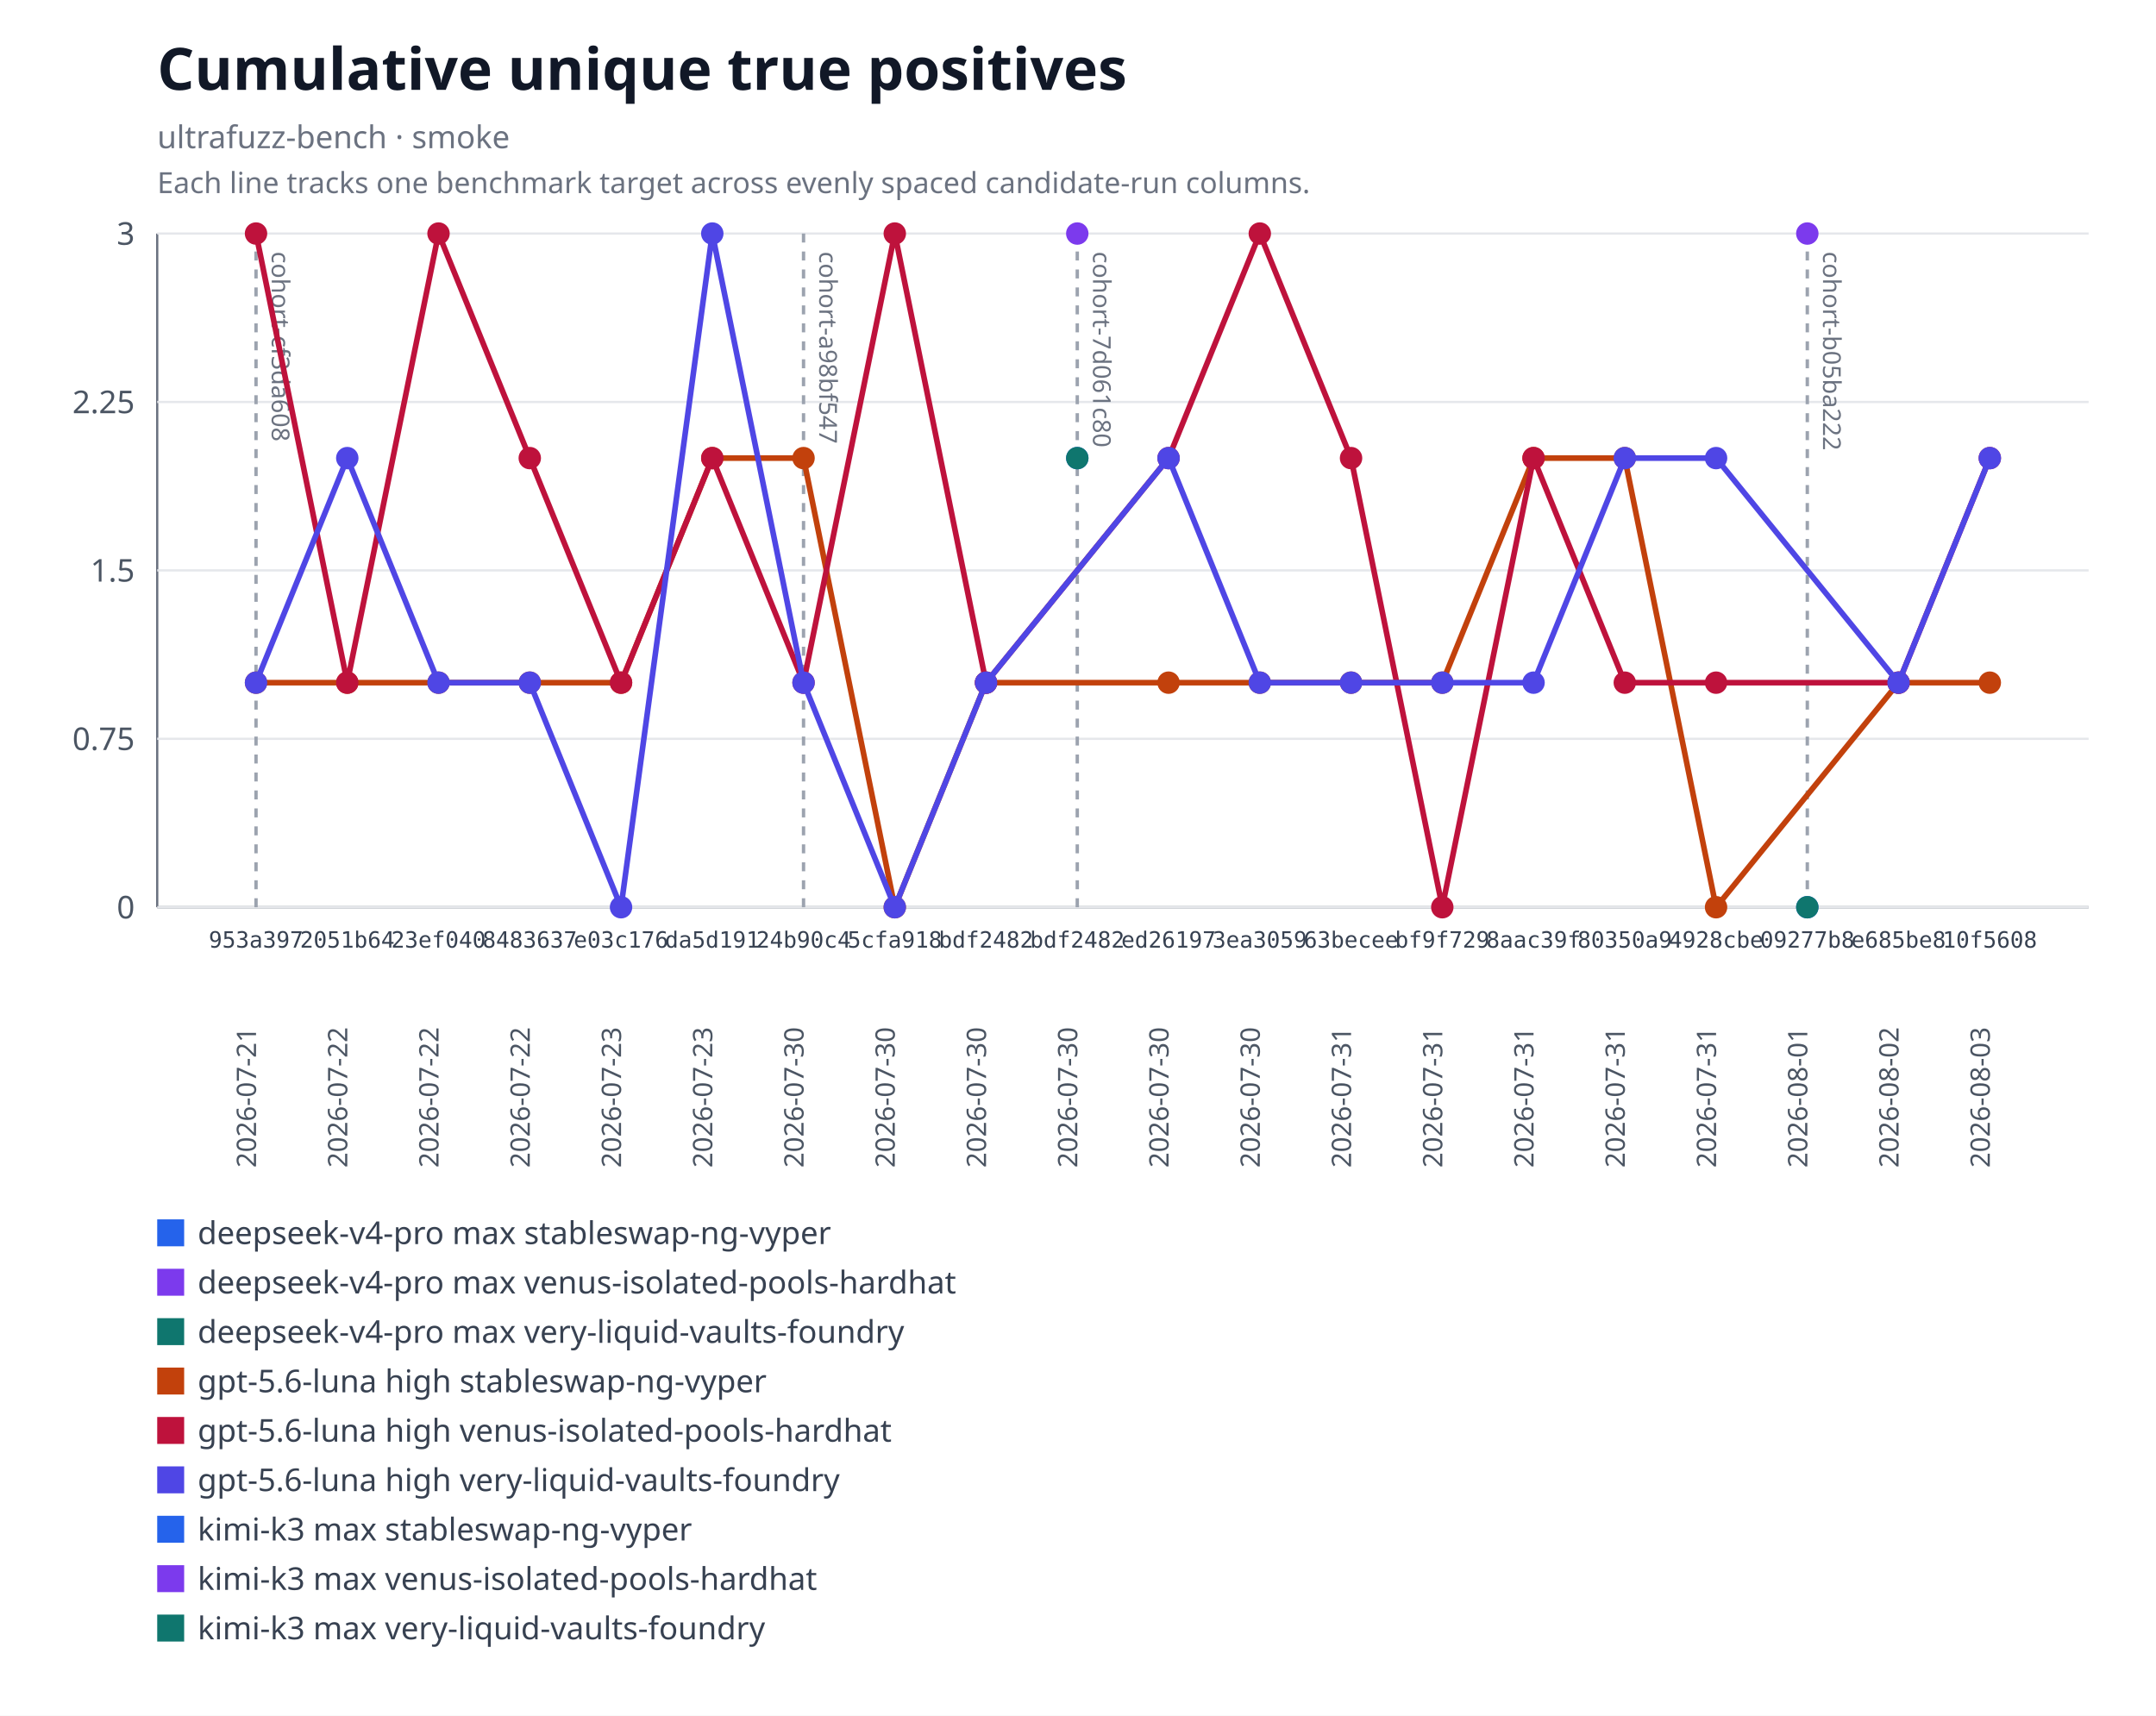
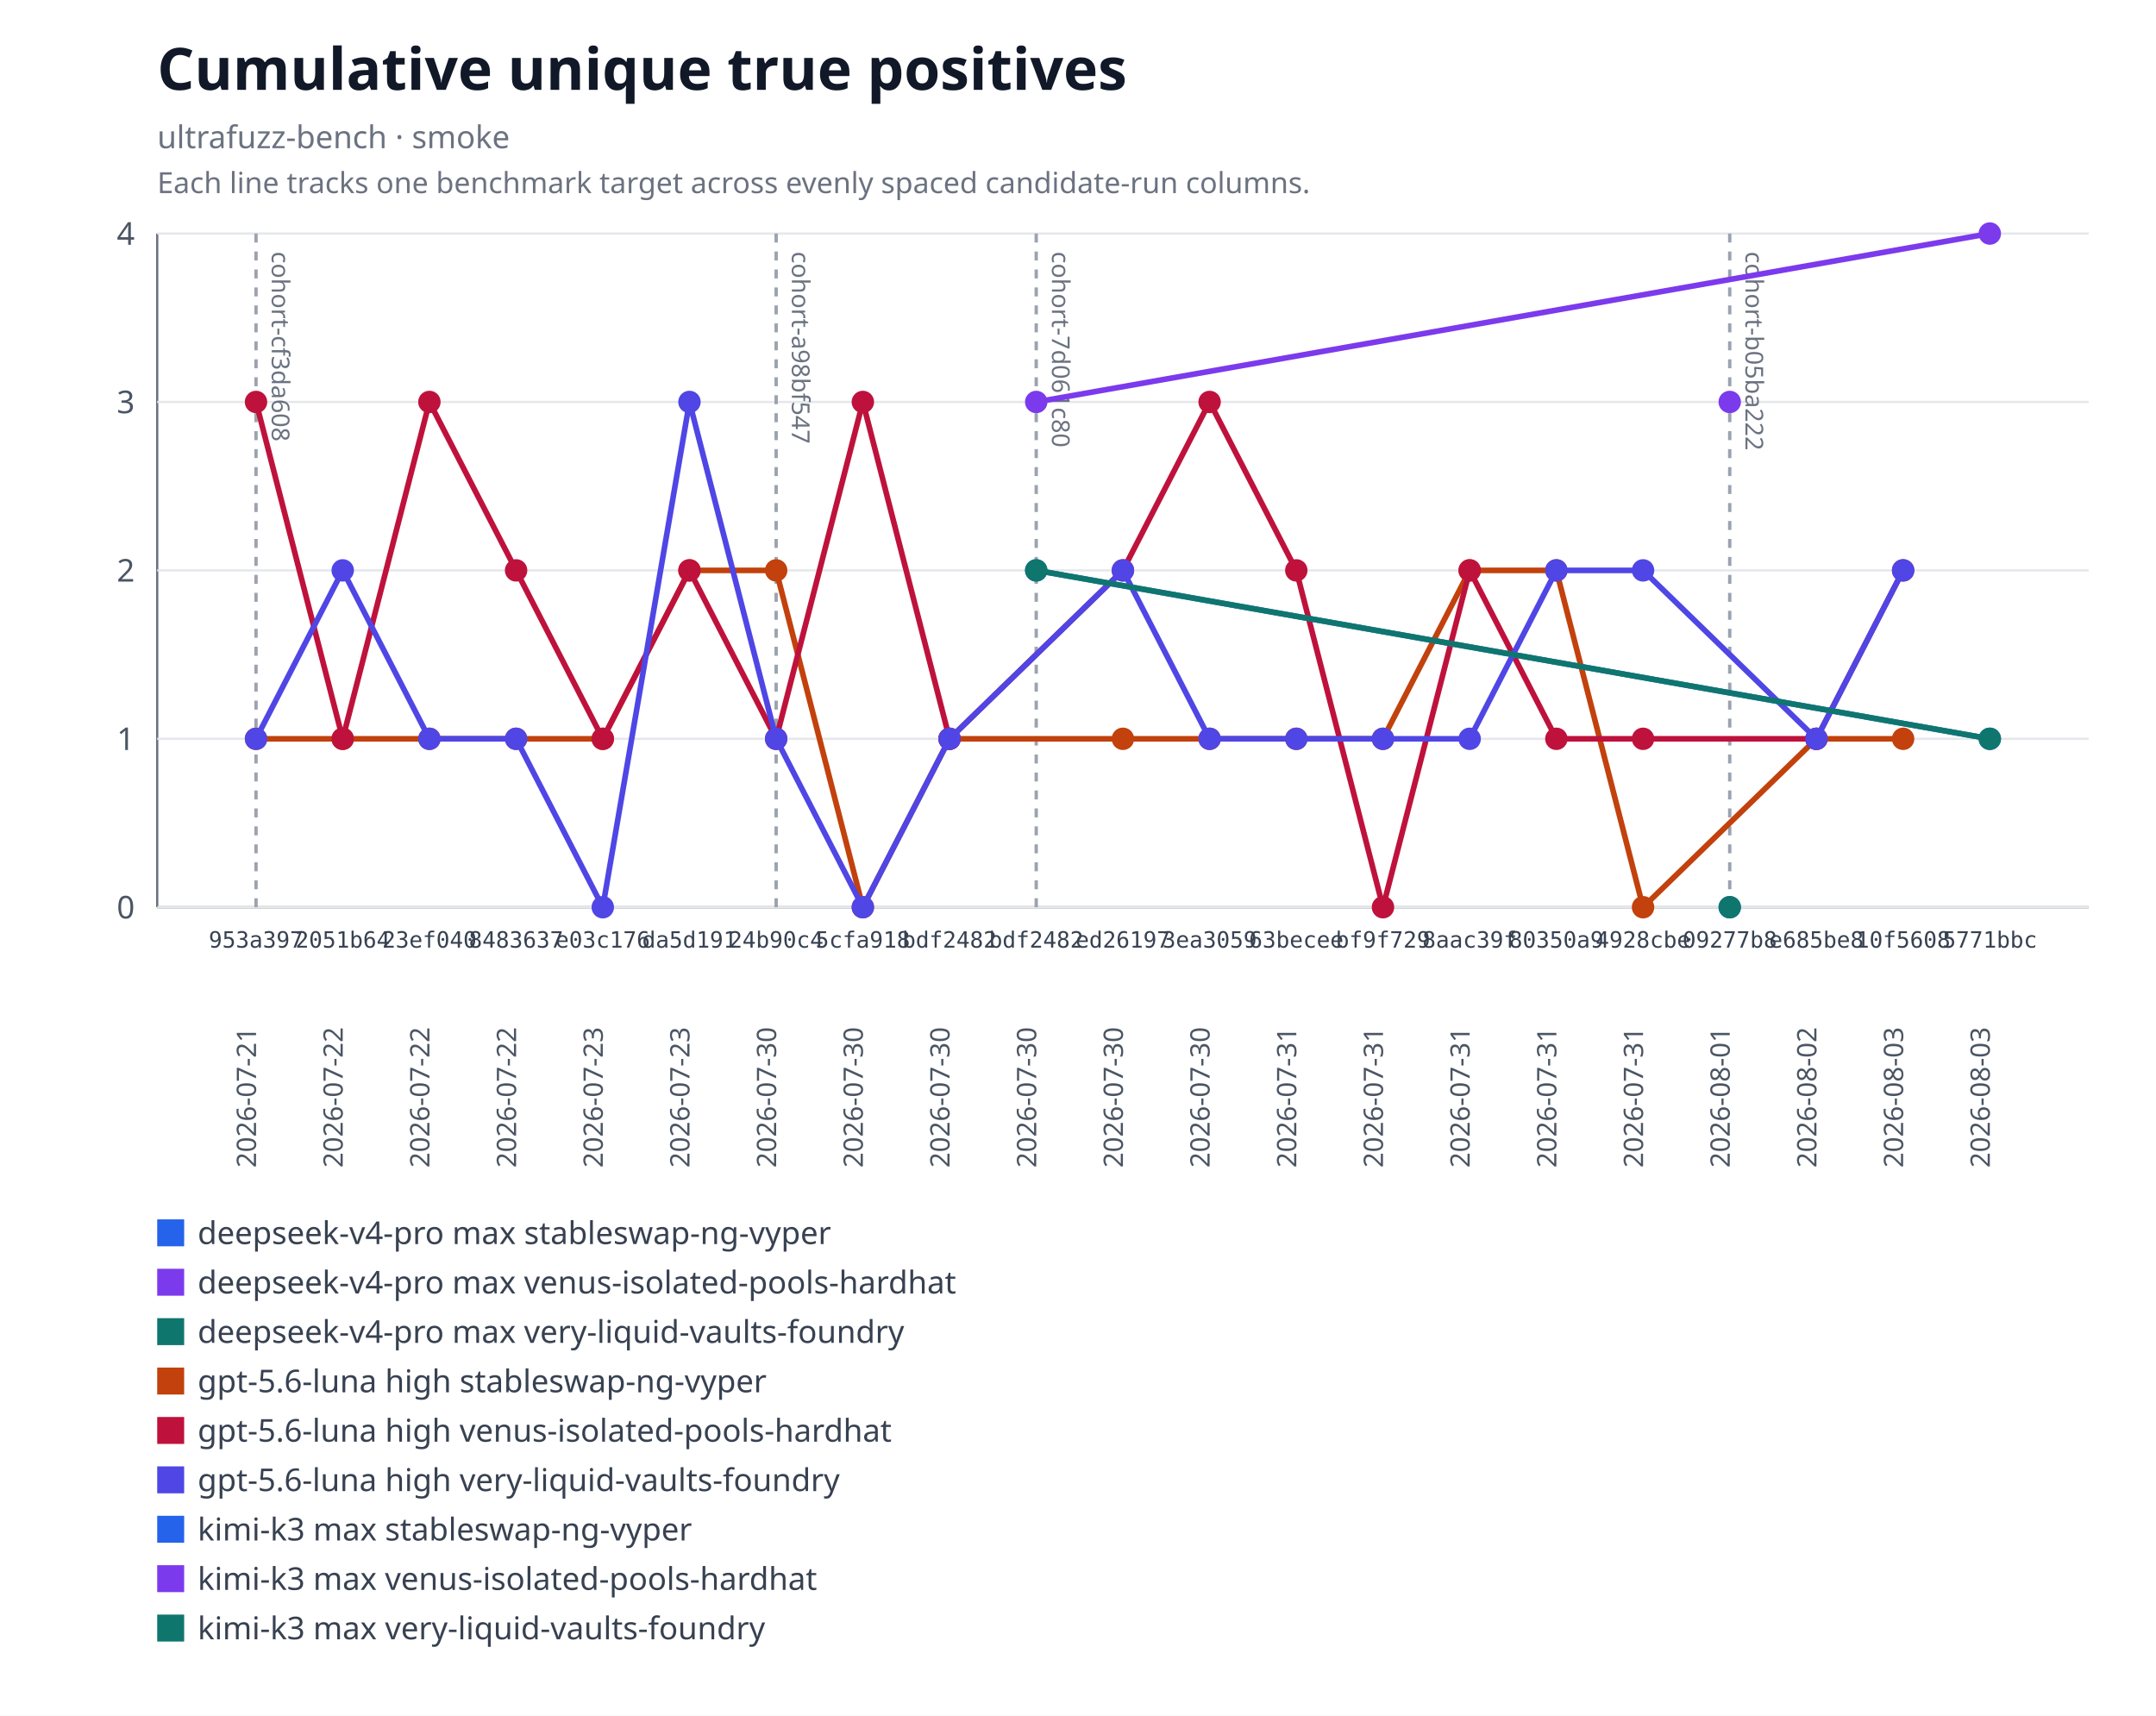
<svg xmlns="http://www.w3.org/2000/svg" xmlns:xlink="http://www.w3.org/1999/xlink" width="960" height="764" viewBox="0 0 960 764" role="img" aria-labelledby="title desc">
  <rect width="960" height="764" fill="#ffffff" />
  <text x="70" y="40" font-family="system-ui, sans-serif" font-size="26" font-weight="600" fill="#111827">Cumulative unique true positives</text>
  <text x="70" y="66" font-family="system-ui, sans-serif" font-size="14" fill="#6b7280">ultrafuzz-bench · smoke</text>
  <text x="70" y="86" font-family="system-ui, sans-serif" font-size="13" fill="#6b7280">Each line tracks one benchmark target across evenly spaced candidate-run columns.</text>
  <line x1="70" y1="104" x2="70" y2="404" stroke="#6b7280" />
  <line x1="70" y1="404" x2="930" y2="404" stroke="#6b7280" />
  <line x1="70" y1="404" x2="930" y2="404" stroke="#e5e7eb" />
  <text x="60" y="409" text-anchor="end" font-family="system-ui, sans-serif" font-size="14" fill="#4b5563">0</text>
  <line x1="70" y1="329" x2="930" y2="329" stroke="#e5e7eb" />
-   <text x="60" y="334" text-anchor="end" font-family="system-ui, sans-serif" font-size="14" fill="#4b5563">0.75</text>
+   <text x="60" y="334" text-anchor="end" font-family="system-ui, sans-serif" font-size="14" fill="#4b5563">1</text>
  <line x1="70" y1="254" x2="930" y2="254" stroke="#e5e7eb" />
-   <text x="60" y="259" text-anchor="end" font-family="system-ui, sans-serif" font-size="14" fill="#4b5563">1.5</text>
+   <text x="60" y="259" text-anchor="end" font-family="system-ui, sans-serif" font-size="14" fill="#4b5563">2</text>
  <line x1="70" y1="179" x2="930" y2="179" stroke="#e5e7eb" />
-   <text x="60" y="184" text-anchor="end" font-family="system-ui, sans-serif" font-size="14" fill="#4b5563">2.25</text>
+   <text x="60" y="184" text-anchor="end" font-family="system-ui, sans-serif" font-size="14" fill="#4b5563">3</text>
  <line x1="70" y1="104" x2="930" y2="104" stroke="#e5e7eb" />
-   <text x="60" y="109" text-anchor="end" font-family="system-ui, sans-serif" font-size="14" fill="#4b5563">3</text>
+   <text x="60" y="109" text-anchor="end" font-family="system-ui, sans-serif" font-size="14" fill="#4b5563">4</text>
  <g data-lineage-marker="cohort-cf3da608">
    <line x1="114" y1="104" x2="114" y2="404" stroke="#9ca3af" stroke-width="1.5" stroke-dasharray="4 4" />
    <text transform="translate(121,112) rotate(90)" text-anchor="start" font-family="system-ui, sans-serif" font-size="11" fill="#6b7280">cohort-cf3da608</text>
  </g>
  <g data-lineage-marker="cohort-a98bf547">
-     <line x1="357.79" y1="104" x2="357.79" y2="404" stroke="#9ca3af" stroke-width="1.5" stroke-dasharray="4 4" />
-     <text transform="translate(364.79,112) rotate(90)" text-anchor="start" font-family="system-ui, sans-serif" font-size="11" fill="#6b7280">cohort-a98bf547</text>
+     <line x1="345.6" y1="104" x2="345.6" y2="404" stroke="#9ca3af" stroke-width="1.5" stroke-dasharray="4 4" />
+     <text transform="translate(352.6,112) rotate(90)" text-anchor="start" font-family="system-ui, sans-serif" font-size="11" fill="#6b7280">cohort-a98bf547</text>
  </g>
  <g data-lineage-marker="cohort-7d061c80">
-     <line x1="479.68" y1="104" x2="479.68" y2="404" stroke="#9ca3af" stroke-width="1.5" stroke-dasharray="4 4" />
-     <text transform="translate(486.68,112) rotate(90)" text-anchor="start" font-family="system-ui, sans-serif" font-size="11" fill="#6b7280">cohort-7d061c80</text>
+     <line x1="461.4" y1="104" x2="461.4" y2="404" stroke="#9ca3af" stroke-width="1.5" stroke-dasharray="4 4" />
+     <text transform="translate(468.4,112) rotate(90)" text-anchor="start" font-family="system-ui, sans-serif" font-size="11" fill="#6b7280">cohort-7d061c80</text>
  </g>
  <g data-lineage-marker="cohort-b05ba222">
-     <line x1="804.74" y1="104" x2="804.74" y2="404" stroke="#9ca3af" stroke-width="1.5" stroke-dasharray="4 4" />
-     <text transform="translate(811.74,112) rotate(90)" text-anchor="start" font-family="system-ui, sans-serif" font-size="11" fill="#6b7280">cohort-b05ba222</text>
+     <line x1="770.2" y1="104" x2="770.2" y2="404" stroke="#9ca3af" stroke-width="1.5" stroke-dasharray="4 4" />
+     <text transform="translate(777.2,112) rotate(90)" text-anchor="start" font-family="system-ui, sans-serif" font-size="11" fill="#6b7280">cohort-b05ba222</text>
  </g>
  <a href="https://github.com/monad-developers/ultrafuzz/commit/09277b81397d06cf697403a863c8f29f4e2320b9" xlink:href="https://github.com/monad-developers/ultrafuzz/commit/09277b81397d06cf697403a863c8f29f4e2320b9">
-     <circle cx="804.74" cy="404" r="5" fill="#2563eb" />
+     <circle cx="770.2" cy="404" r="5" fill="#2563eb" />
  </a>
  <a href="https://github.com/monad-developers/ultrafuzz/commit/09277b81397d06cf697403a863c8f29f4e2320b9" xlink:href="https://github.com/monad-developers/ultrafuzz/commit/09277b81397d06cf697403a863c8f29f4e2320b9">
-     <circle cx="804.74" cy="104" r="5" fill="#7c3aed" />
+     <circle cx="770.2" cy="179" r="5" fill="#7c3aed" />
  </a>
  <a href="https://github.com/monad-developers/ultrafuzz/commit/09277b81397d06cf697403a863c8f29f4e2320b9" xlink:href="https://github.com/monad-developers/ultrafuzz/commit/09277b81397d06cf697403a863c8f29f4e2320b9">
-     <circle cx="804.74" cy="404" r="5" fill="#0f766e" />
-   </a>
-   <polyline fill="none" stroke="#c2410c" stroke-width="2.5" points="114,304 154.63,304 195.26,304 235.89,304 276.53,304 317.16,204 357.79,204 398.42,404 439.05,304 520.32,304 560.95,304 601.58,304 642.21,304 682.84,204 723.47,204 764.11,404 845.37,304 886,304" />
+     <circle cx="770.2" cy="404" r="5" fill="#0f766e" />
+   </a>
+   <polyline fill="none" stroke="#c2410c" stroke-width="2.5" points="114,329 152.6,329 191.2,329 229.8,329 268.4,329 307,254 345.6,254 384.2,404 422.8,329 500,329 538.6,329 577.2,329 615.8,329 654.4,254 693,254 731.6,404 808.8,329 847.4,329" />
  <a href="https://github.com/monad-developers/ultrafuzz/commit/953a397a860307d3061eef2cad69c80d09ef20f5" xlink:href="https://github.com/monad-developers/ultrafuzz/commit/953a397a860307d3061eef2cad69c80d09ef20f5">
-     <circle cx="114" cy="304" r="5" fill="#c2410c" />
+     <circle cx="114" cy="329" r="5" fill="#c2410c" />
  </a>
  <a href="https://github.com/monad-developers/ultrafuzz/commit/2051b642d9e31e9402ce1ec8a00b70cc27801f16" xlink:href="https://github.com/monad-developers/ultrafuzz/commit/2051b642d9e31e9402ce1ec8a00b70cc27801f16">
-     <circle cx="154.63" cy="304" r="5" fill="#c2410c" />
+     <circle cx="152.6" cy="329" r="5" fill="#c2410c" />
  </a>
  <a href="https://github.com/monad-developers/ultrafuzz/commit/23ef040e5ad66603354e3395f7eac77df9b76f06" xlink:href="https://github.com/monad-developers/ultrafuzz/commit/23ef040e5ad66603354e3395f7eac77df9b76f06">
-     <circle cx="195.26" cy="304" r="5" fill="#c2410c" />
+     <circle cx="191.2" cy="329" r="5" fill="#c2410c" />
  </a>
  <a href="https://github.com/monad-developers/ultrafuzz/commit/84836379f09e6e84ff0da059f7e26a2a38e4cc98" xlink:href="https://github.com/monad-developers/ultrafuzz/commit/84836379f09e6e84ff0da059f7e26a2a38e4cc98">
-     <circle cx="235.89" cy="304" r="5" fill="#c2410c" />
+     <circle cx="229.8" cy="329" r="5" fill="#c2410c" />
  </a>
  <a href="https://github.com/monad-developers/ultrafuzz/commit/e03c176587f695fe711b8123f88c2cbbcfca36af" xlink:href="https://github.com/monad-developers/ultrafuzz/commit/e03c176587f695fe711b8123f88c2cbbcfca36af">
-     <circle cx="276.53" cy="304" r="5" fill="#c2410c" />
+     <circle cx="268.4" cy="329" r="5" fill="#c2410c" />
  </a>
  <a href="https://github.com/monad-developers/ultrafuzz/commit/da5d191b03f61b4e07149c10d29bbd7542511889" xlink:href="https://github.com/monad-developers/ultrafuzz/commit/da5d191b03f61b4e07149c10d29bbd7542511889">
-     <circle cx="317.16" cy="204" r="5" fill="#c2410c" />
+     <circle cx="307" cy="254" r="5" fill="#c2410c" />
  </a>
  <a href="https://github.com/monad-developers/ultrafuzz/commit/24b90c4d2a03ece561b3b1b988cfa2508c088013" xlink:href="https://github.com/monad-developers/ultrafuzz/commit/24b90c4d2a03ece561b3b1b988cfa2508c088013">
-     <circle cx="357.79" cy="204" r="5" fill="#c2410c" />
+     <circle cx="345.6" cy="254" r="5" fill="#c2410c" />
  </a>
  <a href="https://github.com/monad-developers/ultrafuzz/commit/5cfa918db7448aeb92b6b8aa66f687a9359b71e6" xlink:href="https://github.com/monad-developers/ultrafuzz/commit/5cfa918db7448aeb92b6b8aa66f687a9359b71e6">
-     <circle cx="398.42" cy="404" r="5" fill="#c2410c" />
-   </a>
-   <a href="https://github.com/monad-developers/ultrafuzz/commit/bdf2482db2ad359aa9b48775e73206fa37f32278" xlink:href="https://github.com/monad-developers/ultrafuzz/commit/bdf2482db2ad359aa9b48775e73206fa37f32278">
-     <circle cx="439.05" cy="304" r="5" fill="#c2410c" />
+     <circle cx="384.2" cy="404" r="5" fill="#c2410c" />
+   </a>
+   <a href="https://github.com/monad-developers/ultrafuzz/commit/bdf2482db2ad359aa9b48775e73206fa37f32278" xlink:href="https://github.com/monad-developers/ultrafuzz/commit/bdf2482db2ad359aa9b48775e73206fa37f32278">
+     <circle cx="422.8" cy="329" r="5" fill="#c2410c" />
  </a>
  <a href="https://github.com/monad-developers/ultrafuzz/commit/ed26197c6c6cf5c7d21e35b9f2c9f5cb85fcac8e" xlink:href="https://github.com/monad-developers/ultrafuzz/commit/ed26197c6c6cf5c7d21e35b9f2c9f5cb85fcac8e">
-     <circle cx="520.32" cy="304" r="5" fill="#c2410c" />
+     <circle cx="500" cy="329" r="5" fill="#c2410c" />
  </a>
  <a href="https://github.com/monad-developers/ultrafuzz/commit/3ea30591805bdb0dda96ae56efa08419e7b4a506" xlink:href="https://github.com/monad-developers/ultrafuzz/commit/3ea30591805bdb0dda96ae56efa08419e7b4a506">
-     <circle cx="560.95" cy="304" r="5" fill="#c2410c" />
+     <circle cx="538.6" cy="329" r="5" fill="#c2410c" />
  </a>
  <a href="https://github.com/monad-developers/ultrafuzz/commit/63becee294476e3e750a79163c01634138b94282" xlink:href="https://github.com/monad-developers/ultrafuzz/commit/63becee294476e3e750a79163c01634138b94282">
-     <circle cx="601.58" cy="304" r="5" fill="#c2410c" />
+     <circle cx="577.2" cy="329" r="5" fill="#c2410c" />
  </a>
  <a href="https://github.com/monad-developers/ultrafuzz/commit/bf9f729656bd4d2b0e8860c560cc3a1716a3dca0" xlink:href="https://github.com/monad-developers/ultrafuzz/commit/bf9f729656bd4d2b0e8860c560cc3a1716a3dca0">
-     <circle cx="642.21" cy="304" r="5" fill="#c2410c" />
+     <circle cx="615.8" cy="329" r="5" fill="#c2410c" />
  </a>
  <a href="https://github.com/monad-developers/ultrafuzz/commit/8aac39f661655f98f6e9ba2be71c079d650e2223" xlink:href="https://github.com/monad-developers/ultrafuzz/commit/8aac39f661655f98f6e9ba2be71c079d650e2223">
-     <circle cx="682.84" cy="204" r="5" fill="#c2410c" />
+     <circle cx="654.4" cy="254" r="5" fill="#c2410c" />
  </a>
  <a href="https://github.com/monad-developers/ultrafuzz/commit/80350a94d72cb12c6e22427fcc925ba21777a309" xlink:href="https://github.com/monad-developers/ultrafuzz/commit/80350a94d72cb12c6e22427fcc925ba21777a309">
-     <circle cx="723.47" cy="204" r="5" fill="#c2410c" />
+     <circle cx="693" cy="254" r="5" fill="#c2410c" />
  </a>
  <a href="https://github.com/monad-developers/ultrafuzz/commit/4928cbe154027060b4b9d9e63e9414a6a0547022" xlink:href="https://github.com/monad-developers/ultrafuzz/commit/4928cbe154027060b4b9d9e63e9414a6a0547022">
-     <circle cx="764.11" cy="404" r="5" fill="#c2410c" />
+     <circle cx="731.6" cy="404" r="5" fill="#c2410c" />
  </a>
  <a href="https://github.com/monad-developers/ultrafuzz/commit/e685be803fb66b20e1a95861e825977bfb44688d" xlink:href="https://github.com/monad-developers/ultrafuzz/commit/e685be803fb66b20e1a95861e825977bfb44688d">
-     <circle cx="845.37" cy="304" r="5" fill="#c2410c" />
+     <circle cx="808.8" cy="329" r="5" fill="#c2410c" />
  </a>
  <a href="https://github.com/monad-developers/ultrafuzz/commit/10f56085d502872dc4bea66c9101053c73eced29" xlink:href="https://github.com/monad-developers/ultrafuzz/commit/10f56085d502872dc4bea66c9101053c73eced29">
-     <circle cx="886" cy="304" r="5" fill="#c2410c" />
-   </a>
-   <polyline fill="none" stroke="#be123c" stroke-width="2.5" points="114,104 154.63,304 195.26,104 235.89,204 276.53,304 317.16,204 357.79,304 398.42,104 439.05,304 520.32,204 560.95,104 601.58,204 642.21,404 682.84,204 723.47,304 764.11,304 845.37,304 886,204" />
+     <circle cx="847.4" cy="329" r="5" fill="#c2410c" />
+   </a>
+   <polyline fill="none" stroke="#be123c" stroke-width="2.5" points="114,179 152.6,329 191.2,179 229.8,254 268.4,329 307,254 345.6,329 384.2,179 422.8,329 500,254 538.6,179 577.2,254 615.8,404 654.4,254 693,329 731.6,329 808.8,329 847.4,254" />
  <a href="https://github.com/monad-developers/ultrafuzz/commit/953a397a860307d3061eef2cad69c80d09ef20f5" xlink:href="https://github.com/monad-developers/ultrafuzz/commit/953a397a860307d3061eef2cad69c80d09ef20f5">
-     <circle cx="114" cy="104" r="5" fill="#be123c" />
+     <circle cx="114" cy="179" r="5" fill="#be123c" />
  </a>
  <a href="https://github.com/monad-developers/ultrafuzz/commit/2051b642d9e31e9402ce1ec8a00b70cc27801f16" xlink:href="https://github.com/monad-developers/ultrafuzz/commit/2051b642d9e31e9402ce1ec8a00b70cc27801f16">
-     <circle cx="154.63" cy="304" r="5" fill="#be123c" />
+     <circle cx="152.6" cy="329" r="5" fill="#be123c" />
  </a>
  <a href="https://github.com/monad-developers/ultrafuzz/commit/23ef040e5ad66603354e3395f7eac77df9b76f06" xlink:href="https://github.com/monad-developers/ultrafuzz/commit/23ef040e5ad66603354e3395f7eac77df9b76f06">
-     <circle cx="195.26" cy="104" r="5" fill="#be123c" />
+     <circle cx="191.2" cy="179" r="5" fill="#be123c" />
  </a>
  <a href="https://github.com/monad-developers/ultrafuzz/commit/84836379f09e6e84ff0da059f7e26a2a38e4cc98" xlink:href="https://github.com/monad-developers/ultrafuzz/commit/84836379f09e6e84ff0da059f7e26a2a38e4cc98">
-     <circle cx="235.89" cy="204" r="5" fill="#be123c" />
+     <circle cx="229.8" cy="254" r="5" fill="#be123c" />
  </a>
  <a href="https://github.com/monad-developers/ultrafuzz/commit/e03c176587f695fe711b8123f88c2cbbcfca36af" xlink:href="https://github.com/monad-developers/ultrafuzz/commit/e03c176587f695fe711b8123f88c2cbbcfca36af">
-     <circle cx="276.53" cy="304" r="5" fill="#be123c" />
+     <circle cx="268.4" cy="329" r="5" fill="#be123c" />
  </a>
  <a href="https://github.com/monad-developers/ultrafuzz/commit/da5d191b03f61b4e07149c10d29bbd7542511889" xlink:href="https://github.com/monad-developers/ultrafuzz/commit/da5d191b03f61b4e07149c10d29bbd7542511889">
-     <circle cx="317.16" cy="204" r="5" fill="#be123c" />
+     <circle cx="307" cy="254" r="5" fill="#be123c" />
  </a>
  <a href="https://github.com/monad-developers/ultrafuzz/commit/24b90c4d2a03ece561b3b1b988cfa2508c088013" xlink:href="https://github.com/monad-developers/ultrafuzz/commit/24b90c4d2a03ece561b3b1b988cfa2508c088013">
-     <circle cx="357.79" cy="304" r="5" fill="#be123c" />
+     <circle cx="345.6" cy="329" r="5" fill="#be123c" />
  </a>
  <a href="https://github.com/monad-developers/ultrafuzz/commit/5cfa918db7448aeb92b6b8aa66f687a9359b71e6" xlink:href="https://github.com/monad-developers/ultrafuzz/commit/5cfa918db7448aeb92b6b8aa66f687a9359b71e6">
-     <circle cx="398.42" cy="104" r="5" fill="#be123c" />
-   </a>
-   <a href="https://github.com/monad-developers/ultrafuzz/commit/bdf2482db2ad359aa9b48775e73206fa37f32278" xlink:href="https://github.com/monad-developers/ultrafuzz/commit/bdf2482db2ad359aa9b48775e73206fa37f32278">
-     <circle cx="439.05" cy="304" r="5" fill="#be123c" />
+     <circle cx="384.2" cy="179" r="5" fill="#be123c" />
+   </a>
+   <a href="https://github.com/monad-developers/ultrafuzz/commit/bdf2482db2ad359aa9b48775e73206fa37f32278" xlink:href="https://github.com/monad-developers/ultrafuzz/commit/bdf2482db2ad359aa9b48775e73206fa37f32278">
+     <circle cx="422.8" cy="329" r="5" fill="#be123c" />
  </a>
  <a href="https://github.com/monad-developers/ultrafuzz/commit/ed26197c6c6cf5c7d21e35b9f2c9f5cb85fcac8e" xlink:href="https://github.com/monad-developers/ultrafuzz/commit/ed26197c6c6cf5c7d21e35b9f2c9f5cb85fcac8e">
-     <circle cx="520.32" cy="204" r="5" fill="#be123c" />
+     <circle cx="500" cy="254" r="5" fill="#be123c" />
  </a>
  <a href="https://github.com/monad-developers/ultrafuzz/commit/3ea30591805bdb0dda96ae56efa08419e7b4a506" xlink:href="https://github.com/monad-developers/ultrafuzz/commit/3ea30591805bdb0dda96ae56efa08419e7b4a506">
-     <circle cx="560.95" cy="104" r="5" fill="#be123c" />
+     <circle cx="538.6" cy="179" r="5" fill="#be123c" />
  </a>
  <a href="https://github.com/monad-developers/ultrafuzz/commit/63becee294476e3e750a79163c01634138b94282" xlink:href="https://github.com/monad-developers/ultrafuzz/commit/63becee294476e3e750a79163c01634138b94282">
-     <circle cx="601.58" cy="204" r="5" fill="#be123c" />
+     <circle cx="577.2" cy="254" r="5" fill="#be123c" />
  </a>
  <a href="https://github.com/monad-developers/ultrafuzz/commit/bf9f729656bd4d2b0e8860c560cc3a1716a3dca0" xlink:href="https://github.com/monad-developers/ultrafuzz/commit/bf9f729656bd4d2b0e8860c560cc3a1716a3dca0">
-     <circle cx="642.21" cy="404" r="5" fill="#be123c" />
+     <circle cx="615.8" cy="404" r="5" fill="#be123c" />
  </a>
  <a href="https://github.com/monad-developers/ultrafuzz/commit/8aac39f661655f98f6e9ba2be71c079d650e2223" xlink:href="https://github.com/monad-developers/ultrafuzz/commit/8aac39f661655f98f6e9ba2be71c079d650e2223">
-     <circle cx="682.84" cy="204" r="5" fill="#be123c" />
+     <circle cx="654.4" cy="254" r="5" fill="#be123c" />
  </a>
  <a href="https://github.com/monad-developers/ultrafuzz/commit/80350a94d72cb12c6e22427fcc925ba21777a309" xlink:href="https://github.com/monad-developers/ultrafuzz/commit/80350a94d72cb12c6e22427fcc925ba21777a309">
-     <circle cx="723.47" cy="304" r="5" fill="#be123c" />
+     <circle cx="693" cy="329" r="5" fill="#be123c" />
  </a>
  <a href="https://github.com/monad-developers/ultrafuzz/commit/4928cbe154027060b4b9d9e63e9414a6a0547022" xlink:href="https://github.com/monad-developers/ultrafuzz/commit/4928cbe154027060b4b9d9e63e9414a6a0547022">
-     <circle cx="764.11" cy="304" r="5" fill="#be123c" />
+     <circle cx="731.6" cy="329" r="5" fill="#be123c" />
  </a>
  <a href="https://github.com/monad-developers/ultrafuzz/commit/e685be803fb66b20e1a95861e825977bfb44688d" xlink:href="https://github.com/monad-developers/ultrafuzz/commit/e685be803fb66b20e1a95861e825977bfb44688d">
-     <circle cx="845.37" cy="304" r="5" fill="#be123c" />
+     <circle cx="808.8" cy="329" r="5" fill="#be123c" />
  </a>
  <a href="https://github.com/monad-developers/ultrafuzz/commit/10f56085d502872dc4bea66c9101053c73eced29" xlink:href="https://github.com/monad-developers/ultrafuzz/commit/10f56085d502872dc4bea66c9101053c73eced29">
-     <circle cx="886" cy="204" r="5" fill="#be123c" />
-   </a>
-   <polyline fill="none" stroke="#4f46e5" stroke-width="2.5" points="114,304 154.63,204 195.26,304 235.89,304 276.53,404 317.16,104 357.79,304 398.42,404 439.05,304 520.32,204 560.95,304 601.58,304 642.21,304 682.84,304 723.47,204 764.11,204 845.37,304 886,204" />
+     <circle cx="847.4" cy="254" r="5" fill="#be123c" />
+   </a>
+   <polyline fill="none" stroke="#4f46e5" stroke-width="2.5" points="114,329 152.6,254 191.2,329 229.8,329 268.4,404 307,179 345.6,329 384.2,404 422.8,329 500,254 538.6,329 577.2,329 615.8,329 654.4,329 693,254 731.6,254 808.8,329 847.4,254" />
  <a href="https://github.com/monad-developers/ultrafuzz/commit/953a397a860307d3061eef2cad69c80d09ef20f5" xlink:href="https://github.com/monad-developers/ultrafuzz/commit/953a397a860307d3061eef2cad69c80d09ef20f5">
-     <circle cx="114" cy="304" r="5" fill="#4f46e5" />
+     <circle cx="114" cy="329" r="5" fill="#4f46e5" />
  </a>
  <a href="https://github.com/monad-developers/ultrafuzz/commit/2051b642d9e31e9402ce1ec8a00b70cc27801f16" xlink:href="https://github.com/monad-developers/ultrafuzz/commit/2051b642d9e31e9402ce1ec8a00b70cc27801f16">
-     <circle cx="154.63" cy="204" r="5" fill="#4f46e5" />
+     <circle cx="152.6" cy="254" r="5" fill="#4f46e5" />
  </a>
  <a href="https://github.com/monad-developers/ultrafuzz/commit/23ef040e5ad66603354e3395f7eac77df9b76f06" xlink:href="https://github.com/monad-developers/ultrafuzz/commit/23ef040e5ad66603354e3395f7eac77df9b76f06">
-     <circle cx="195.26" cy="304" r="5" fill="#4f46e5" />
+     <circle cx="191.2" cy="329" r="5" fill="#4f46e5" />
  </a>
  <a href="https://github.com/monad-developers/ultrafuzz/commit/84836379f09e6e84ff0da059f7e26a2a38e4cc98" xlink:href="https://github.com/monad-developers/ultrafuzz/commit/84836379f09e6e84ff0da059f7e26a2a38e4cc98">
-     <circle cx="235.89" cy="304" r="5" fill="#4f46e5" />
+     <circle cx="229.8" cy="329" r="5" fill="#4f46e5" />
  </a>
  <a href="https://github.com/monad-developers/ultrafuzz/commit/e03c176587f695fe711b8123f88c2cbbcfca36af" xlink:href="https://github.com/monad-developers/ultrafuzz/commit/e03c176587f695fe711b8123f88c2cbbcfca36af">
-     <circle cx="276.53" cy="404" r="5" fill="#4f46e5" />
+     <circle cx="268.4" cy="404" r="5" fill="#4f46e5" />
  </a>
  <a href="https://github.com/monad-developers/ultrafuzz/commit/da5d191b03f61b4e07149c10d29bbd7542511889" xlink:href="https://github.com/monad-developers/ultrafuzz/commit/da5d191b03f61b4e07149c10d29bbd7542511889">
-     <circle cx="317.16" cy="104" r="5" fill="#4f46e5" />
+     <circle cx="307" cy="179" r="5" fill="#4f46e5" />
  </a>
  <a href="https://github.com/monad-developers/ultrafuzz/commit/24b90c4d2a03ece561b3b1b988cfa2508c088013" xlink:href="https://github.com/monad-developers/ultrafuzz/commit/24b90c4d2a03ece561b3b1b988cfa2508c088013">
-     <circle cx="357.79" cy="304" r="5" fill="#4f46e5" />
+     <circle cx="345.6" cy="329" r="5" fill="#4f46e5" />
  </a>
  <a href="https://github.com/monad-developers/ultrafuzz/commit/5cfa918db7448aeb92b6b8aa66f687a9359b71e6" xlink:href="https://github.com/monad-developers/ultrafuzz/commit/5cfa918db7448aeb92b6b8aa66f687a9359b71e6">
-     <circle cx="398.42" cy="404" r="5" fill="#4f46e5" />
-   </a>
-   <a href="https://github.com/monad-developers/ultrafuzz/commit/bdf2482db2ad359aa9b48775e73206fa37f32278" xlink:href="https://github.com/monad-developers/ultrafuzz/commit/bdf2482db2ad359aa9b48775e73206fa37f32278">
-     <circle cx="439.05" cy="304" r="5" fill="#4f46e5" />
+     <circle cx="384.2" cy="404" r="5" fill="#4f46e5" />
+   </a>
+   <a href="https://github.com/monad-developers/ultrafuzz/commit/bdf2482db2ad359aa9b48775e73206fa37f32278" xlink:href="https://github.com/monad-developers/ultrafuzz/commit/bdf2482db2ad359aa9b48775e73206fa37f32278">
+     <circle cx="422.8" cy="329" r="5" fill="#4f46e5" />
  </a>
  <a href="https://github.com/monad-developers/ultrafuzz/commit/ed26197c6c6cf5c7d21e35b9f2c9f5cb85fcac8e" xlink:href="https://github.com/monad-developers/ultrafuzz/commit/ed26197c6c6cf5c7d21e35b9f2c9f5cb85fcac8e">
-     <circle cx="520.32" cy="204" r="5" fill="#4f46e5" />
+     <circle cx="500" cy="254" r="5" fill="#4f46e5" />
  </a>
  <a href="https://github.com/monad-developers/ultrafuzz/commit/3ea30591805bdb0dda96ae56efa08419e7b4a506" xlink:href="https://github.com/monad-developers/ultrafuzz/commit/3ea30591805bdb0dda96ae56efa08419e7b4a506">
-     <circle cx="560.95" cy="304" r="5" fill="#4f46e5" />
+     <circle cx="538.6" cy="329" r="5" fill="#4f46e5" />
  </a>
  <a href="https://github.com/monad-developers/ultrafuzz/commit/63becee294476e3e750a79163c01634138b94282" xlink:href="https://github.com/monad-developers/ultrafuzz/commit/63becee294476e3e750a79163c01634138b94282">
-     <circle cx="601.58" cy="304" r="5" fill="#4f46e5" />
+     <circle cx="577.2" cy="329" r="5" fill="#4f46e5" />
  </a>
  <a href="https://github.com/monad-developers/ultrafuzz/commit/bf9f729656bd4d2b0e8860c560cc3a1716a3dca0" xlink:href="https://github.com/monad-developers/ultrafuzz/commit/bf9f729656bd4d2b0e8860c560cc3a1716a3dca0">
-     <circle cx="642.21" cy="304" r="5" fill="#4f46e5" />
+     <circle cx="615.8" cy="329" r="5" fill="#4f46e5" />
  </a>
  <a href="https://github.com/monad-developers/ultrafuzz/commit/8aac39f661655f98f6e9ba2be71c079d650e2223" xlink:href="https://github.com/monad-developers/ultrafuzz/commit/8aac39f661655f98f6e9ba2be71c079d650e2223">
-     <circle cx="682.84" cy="304" r="5" fill="#4f46e5" />
+     <circle cx="654.4" cy="329" r="5" fill="#4f46e5" />
  </a>
  <a href="https://github.com/monad-developers/ultrafuzz/commit/80350a94d72cb12c6e22427fcc925ba21777a309" xlink:href="https://github.com/monad-developers/ultrafuzz/commit/80350a94d72cb12c6e22427fcc925ba21777a309">
-     <circle cx="723.47" cy="204" r="5" fill="#4f46e5" />
+     <circle cx="693" cy="254" r="5" fill="#4f46e5" />
  </a>
  <a href="https://github.com/monad-developers/ultrafuzz/commit/4928cbe154027060b4b9d9e63e9414a6a0547022" xlink:href="https://github.com/monad-developers/ultrafuzz/commit/4928cbe154027060b4b9d9e63e9414a6a0547022">
-     <circle cx="764.11" cy="204" r="5" fill="#4f46e5" />
+     <circle cx="731.6" cy="254" r="5" fill="#4f46e5" />
  </a>
  <a href="https://github.com/monad-developers/ultrafuzz/commit/e685be803fb66b20e1a95861e825977bfb44688d" xlink:href="https://github.com/monad-developers/ultrafuzz/commit/e685be803fb66b20e1a95861e825977bfb44688d">
-     <circle cx="845.37" cy="304" r="5" fill="#4f46e5" />
+     <circle cx="808.8" cy="329" r="5" fill="#4f46e5" />
  </a>
  <a href="https://github.com/monad-developers/ultrafuzz/commit/10f56085d502872dc4bea66c9101053c73eced29" xlink:href="https://github.com/monad-developers/ultrafuzz/commit/10f56085d502872dc4bea66c9101053c73eced29">
-     <circle cx="886" cy="204" r="5" fill="#4f46e5" />
-   </a>
-   <a href="https://github.com/monad-developers/ultrafuzz/commit/bdf2482db2ad359aa9b48775e73206fa37f32278" xlink:href="https://github.com/monad-developers/ultrafuzz/commit/bdf2482db2ad359aa9b48775e73206fa37f32278">
-     <circle cx="479.68" cy="204" r="5" fill="#2563eb" />
-   </a>
-   <a href="https://github.com/monad-developers/ultrafuzz/commit/bdf2482db2ad359aa9b48775e73206fa37f32278" xlink:href="https://github.com/monad-developers/ultrafuzz/commit/bdf2482db2ad359aa9b48775e73206fa37f32278">
-     <circle cx="479.68" cy="104" r="5" fill="#7c3aed" />
-   </a>
-   <a href="https://github.com/monad-developers/ultrafuzz/commit/bdf2482db2ad359aa9b48775e73206fa37f32278" xlink:href="https://github.com/monad-developers/ultrafuzz/commit/bdf2482db2ad359aa9b48775e73206fa37f32278">
-     <circle cx="479.68" cy="204" r="5" fill="#0f766e" />
+     <circle cx="847.4" cy="254" r="5" fill="#4f46e5" />
+   </a>
+   <polyline fill="none" stroke="#2563eb" stroke-width="2.5" points="461.4,254 886,329" />
+   <a href="https://github.com/monad-developers/ultrafuzz/commit/bdf2482db2ad359aa9b48775e73206fa37f32278" xlink:href="https://github.com/monad-developers/ultrafuzz/commit/bdf2482db2ad359aa9b48775e73206fa37f32278">
+     <circle cx="461.4" cy="254" r="5" fill="#2563eb" />
+   </a>
+   <a href="https://github.com/monad-developers/ultrafuzz/commit/5771bbcb44218fd64e14580443b2502cdf11dad8" xlink:href="https://github.com/monad-developers/ultrafuzz/commit/5771bbcb44218fd64e14580443b2502cdf11dad8">
+     <circle cx="886" cy="329" r="5" fill="#2563eb" />
+   </a>
+   <polyline fill="none" stroke="#7c3aed" stroke-width="2.5" points="461.4,179 886,104" />
+   <a href="https://github.com/monad-developers/ultrafuzz/commit/bdf2482db2ad359aa9b48775e73206fa37f32278" xlink:href="https://github.com/monad-developers/ultrafuzz/commit/bdf2482db2ad359aa9b48775e73206fa37f32278">
+     <circle cx="461.4" cy="179" r="5" fill="#7c3aed" />
+   </a>
+   <a href="https://github.com/monad-developers/ultrafuzz/commit/5771bbcb44218fd64e14580443b2502cdf11dad8" xlink:href="https://github.com/monad-developers/ultrafuzz/commit/5771bbcb44218fd64e14580443b2502cdf11dad8">
+     <circle cx="886" cy="104" r="5" fill="#7c3aed" />
+   </a>
+   <polyline fill="none" stroke="#0f766e" stroke-width="2.5" points="461.4,254 886,329" />
+   <a href="https://github.com/monad-developers/ultrafuzz/commit/bdf2482db2ad359aa9b48775e73206fa37f32278" xlink:href="https://github.com/monad-developers/ultrafuzz/commit/bdf2482db2ad359aa9b48775e73206fa37f32278">
+     <circle cx="461.4" cy="254" r="5" fill="#0f766e" />
+   </a>
+   <a href="https://github.com/monad-developers/ultrafuzz/commit/5771bbcb44218fd64e14580443b2502cdf11dad8" xlink:href="https://github.com/monad-developers/ultrafuzz/commit/5771bbcb44218fd64e14580443b2502cdf11dad8">
+     <circle cx="886" cy="329" r="5" fill="#0f766e" />
  </a>
  <text x="114" y="422" text-anchor="middle" font-family="ui-monospace, monospace" font-size="10" fill="#374151">953a397</text>
  <text transform="translate(114,520) rotate(-90)" text-anchor="start" font-family="system-ui, sans-serif" font-size="12" fill="#4b5563">2026-07-21</text>
-   <text x="154.63" y="422" text-anchor="middle" font-family="ui-monospace, monospace" font-size="10" fill="#374151">2051b64</text>
-   <text transform="translate(154.63,520) rotate(-90)" text-anchor="start" font-family="system-ui, sans-serif" font-size="12" fill="#4b5563">2026-07-22</text>
-   <text x="195.26" y="422" text-anchor="middle" font-family="ui-monospace, monospace" font-size="10" fill="#374151">23ef040</text>
-   <text transform="translate(195.26,520) rotate(-90)" text-anchor="start" font-family="system-ui, sans-serif" font-size="12" fill="#4b5563">2026-07-22</text>
-   <text x="235.89" y="422" text-anchor="middle" font-family="ui-monospace, monospace" font-size="10" fill="#374151">8483637</text>
-   <text transform="translate(235.89,520) rotate(-90)" text-anchor="start" font-family="system-ui, sans-serif" font-size="12" fill="#4b5563">2026-07-22</text>
-   <text x="276.53" y="422" text-anchor="middle" font-family="ui-monospace, monospace" font-size="10" fill="#374151">e03c176</text>
-   <text transform="translate(276.53,520) rotate(-90)" text-anchor="start" font-family="system-ui, sans-serif" font-size="12" fill="#4b5563">2026-07-23</text>
-   <text x="317.16" y="422" text-anchor="middle" font-family="ui-monospace, monospace" font-size="10" fill="#374151">da5d191</text>
-   <text transform="translate(317.16,520) rotate(-90)" text-anchor="start" font-family="system-ui, sans-serif" font-size="12" fill="#4b5563">2026-07-23</text>
-   <text x="357.79" y="422" text-anchor="middle" font-family="ui-monospace, monospace" font-size="10" fill="#374151">24b90c4</text>
-   <text transform="translate(357.79,520) rotate(-90)" text-anchor="start" font-family="system-ui, sans-serif" font-size="12" fill="#4b5563">2026-07-30</text>
-   <text x="398.42" y="422" text-anchor="middle" font-family="ui-monospace, monospace" font-size="10" fill="#374151">5cfa918</text>
-   <text transform="translate(398.42,520) rotate(-90)" text-anchor="start" font-family="system-ui, sans-serif" font-size="12" fill="#4b5563">2026-07-30</text>
-   <text x="439.05" y="422" text-anchor="middle" font-family="ui-monospace, monospace" font-size="10" fill="#374151">bdf2482</text>
-   <text transform="translate(439.05,520) rotate(-90)" text-anchor="start" font-family="system-ui, sans-serif" font-size="12" fill="#4b5563">2026-07-30</text>
-   <text x="479.68" y="422" text-anchor="middle" font-family="ui-monospace, monospace" font-size="10" fill="#374151">bdf2482</text>
-   <text transform="translate(479.68,520) rotate(-90)" text-anchor="start" font-family="system-ui, sans-serif" font-size="12" fill="#4b5563">2026-07-30</text>
-   <text x="520.32" y="422" text-anchor="middle" font-family="ui-monospace, monospace" font-size="10" fill="#374151">ed26197</text>
-   <text transform="translate(520.32,520) rotate(-90)" text-anchor="start" font-family="system-ui, sans-serif" font-size="12" fill="#4b5563">2026-07-30</text>
-   <text x="560.95" y="422" text-anchor="middle" font-family="ui-monospace, monospace" font-size="10" fill="#374151">3ea3059</text>
-   <text transform="translate(560.95,520) rotate(-90)" text-anchor="start" font-family="system-ui, sans-serif" font-size="12" fill="#4b5563">2026-07-30</text>
-   <text x="601.58" y="422" text-anchor="middle" font-family="ui-monospace, monospace" font-size="10" fill="#374151">63becee</text>
-   <text transform="translate(601.58,520) rotate(-90)" text-anchor="start" font-family="system-ui, sans-serif" font-size="12" fill="#4b5563">2026-07-31</text>
-   <text x="642.21" y="422" text-anchor="middle" font-family="ui-monospace, monospace" font-size="10" fill="#374151">bf9f729</text>
-   <text transform="translate(642.21,520) rotate(-90)" text-anchor="start" font-family="system-ui, sans-serif" font-size="12" fill="#4b5563">2026-07-31</text>
-   <text x="682.84" y="422" text-anchor="middle" font-family="ui-monospace, monospace" font-size="10" fill="#374151">8aac39f</text>
-   <text transform="translate(682.84,520) rotate(-90)" text-anchor="start" font-family="system-ui, sans-serif" font-size="12" fill="#4b5563">2026-07-31</text>
-   <text x="723.47" y="422" text-anchor="middle" font-family="ui-monospace, monospace" font-size="10" fill="#374151">80350a9</text>
-   <text transform="translate(723.47,520) rotate(-90)" text-anchor="start" font-family="system-ui, sans-serif" font-size="12" fill="#4b5563">2026-07-31</text>
-   <text x="764.11" y="422" text-anchor="middle" font-family="ui-monospace, monospace" font-size="10" fill="#374151">4928cbe</text>
-   <text transform="translate(764.11,520) rotate(-90)" text-anchor="start" font-family="system-ui, sans-serif" font-size="12" fill="#4b5563">2026-07-31</text>
-   <text x="804.74" y="422" text-anchor="middle" font-family="ui-monospace, monospace" font-size="10" fill="#374151">09277b8</text>
-   <text transform="translate(804.74,520) rotate(-90)" text-anchor="start" font-family="system-ui, sans-serif" font-size="12" fill="#4b5563">2026-08-01</text>
-   <text x="845.37" y="422" text-anchor="middle" font-family="ui-monospace, monospace" font-size="10" fill="#374151">e685be8</text>
-   <text transform="translate(845.37,520) rotate(-90)" text-anchor="start" font-family="system-ui, sans-serif" font-size="12" fill="#4b5563">2026-08-02</text>
-   <text x="886" y="422" text-anchor="middle" font-family="ui-monospace, monospace" font-size="10" fill="#374151">10f5608</text>
+   <text x="152.6" y="422" text-anchor="middle" font-family="ui-monospace, monospace" font-size="10" fill="#374151">2051b64</text>
+   <text transform="translate(152.6,520) rotate(-90)" text-anchor="start" font-family="system-ui, sans-serif" font-size="12" fill="#4b5563">2026-07-22</text>
+   <text x="191.2" y="422" text-anchor="middle" font-family="ui-monospace, monospace" font-size="10" fill="#374151">23ef040</text>
+   <text transform="translate(191.2,520) rotate(-90)" text-anchor="start" font-family="system-ui, sans-serif" font-size="12" fill="#4b5563">2026-07-22</text>
+   <text x="229.8" y="422" text-anchor="middle" font-family="ui-monospace, monospace" font-size="10" fill="#374151">8483637</text>
+   <text transform="translate(229.8,520) rotate(-90)" text-anchor="start" font-family="system-ui, sans-serif" font-size="12" fill="#4b5563">2026-07-22</text>
+   <text x="268.4" y="422" text-anchor="middle" font-family="ui-monospace, monospace" font-size="10" fill="#374151">e03c176</text>
+   <text transform="translate(268.4,520) rotate(-90)" text-anchor="start" font-family="system-ui, sans-serif" font-size="12" fill="#4b5563">2026-07-23</text>
+   <text x="307" y="422" text-anchor="middle" font-family="ui-monospace, monospace" font-size="10" fill="#374151">da5d191</text>
+   <text transform="translate(307,520) rotate(-90)" text-anchor="start" font-family="system-ui, sans-serif" font-size="12" fill="#4b5563">2026-07-23</text>
+   <text x="345.6" y="422" text-anchor="middle" font-family="ui-monospace, monospace" font-size="10" fill="#374151">24b90c4</text>
+   <text transform="translate(345.6,520) rotate(-90)" text-anchor="start" font-family="system-ui, sans-serif" font-size="12" fill="#4b5563">2026-07-30</text>
+   <text x="384.2" y="422" text-anchor="middle" font-family="ui-monospace, monospace" font-size="10" fill="#374151">5cfa918</text>
+   <text transform="translate(384.2,520) rotate(-90)" text-anchor="start" font-family="system-ui, sans-serif" font-size="12" fill="#4b5563">2026-07-30</text>
+   <text x="422.8" y="422" text-anchor="middle" font-family="ui-monospace, monospace" font-size="10" fill="#374151">bdf2482</text>
+   <text transform="translate(422.8,520) rotate(-90)" text-anchor="start" font-family="system-ui, sans-serif" font-size="12" fill="#4b5563">2026-07-30</text>
+   <text x="461.4" y="422" text-anchor="middle" font-family="ui-monospace, monospace" font-size="10" fill="#374151">bdf2482</text>
+   <text transform="translate(461.4,520) rotate(-90)" text-anchor="start" font-family="system-ui, sans-serif" font-size="12" fill="#4b5563">2026-07-30</text>
+   <text x="500" y="422" text-anchor="middle" font-family="ui-monospace, monospace" font-size="10" fill="#374151">ed26197</text>
+   <text transform="translate(500,520) rotate(-90)" text-anchor="start" font-family="system-ui, sans-serif" font-size="12" fill="#4b5563">2026-07-30</text>
+   <text x="538.6" y="422" text-anchor="middle" font-family="ui-monospace, monospace" font-size="10" fill="#374151">3ea3059</text>
+   <text transform="translate(538.6,520) rotate(-90)" text-anchor="start" font-family="system-ui, sans-serif" font-size="12" fill="#4b5563">2026-07-30</text>
+   <text x="577.2" y="422" text-anchor="middle" font-family="ui-monospace, monospace" font-size="10" fill="#374151">63becee</text>
+   <text transform="translate(577.2,520) rotate(-90)" text-anchor="start" font-family="system-ui, sans-serif" font-size="12" fill="#4b5563">2026-07-31</text>
+   <text x="615.8" y="422" text-anchor="middle" font-family="ui-monospace, monospace" font-size="10" fill="#374151">bf9f729</text>
+   <text transform="translate(615.8,520) rotate(-90)" text-anchor="start" font-family="system-ui, sans-serif" font-size="12" fill="#4b5563">2026-07-31</text>
+   <text x="654.4" y="422" text-anchor="middle" font-family="ui-monospace, monospace" font-size="10" fill="#374151">8aac39f</text>
+   <text transform="translate(654.4,520) rotate(-90)" text-anchor="start" font-family="system-ui, sans-serif" font-size="12" fill="#4b5563">2026-07-31</text>
+   <text x="693" y="422" text-anchor="middle" font-family="ui-monospace, monospace" font-size="10" fill="#374151">80350a9</text>
+   <text transform="translate(693,520) rotate(-90)" text-anchor="start" font-family="system-ui, sans-serif" font-size="12" fill="#4b5563">2026-07-31</text>
+   <text x="731.6" y="422" text-anchor="middle" font-family="ui-monospace, monospace" font-size="10" fill="#374151">4928cbe</text>
+   <text transform="translate(731.6,520) rotate(-90)" text-anchor="start" font-family="system-ui, sans-serif" font-size="12" fill="#4b5563">2026-07-31</text>
+   <text x="770.2" y="422" text-anchor="middle" font-family="ui-monospace, monospace" font-size="10" fill="#374151">09277b8</text>
+   <text transform="translate(770.2,520) rotate(-90)" text-anchor="start" font-family="system-ui, sans-serif" font-size="12" fill="#4b5563">2026-08-01</text>
+   <text x="808.8" y="422" text-anchor="middle" font-family="ui-monospace, monospace" font-size="10" fill="#374151">e685be8</text>
+   <text transform="translate(808.8,520) rotate(-90)" text-anchor="start" font-family="system-ui, sans-serif" font-size="12" fill="#4b5563">2026-08-02</text>
+   <text x="847.4" y="422" text-anchor="middle" font-family="ui-monospace, monospace" font-size="10" fill="#374151">10f5608</text>
+   <text transform="translate(847.4,520) rotate(-90)" text-anchor="start" font-family="system-ui, sans-serif" font-size="12" fill="#4b5563">2026-08-03</text>
+   <text x="886" y="422" text-anchor="middle" font-family="ui-monospace, monospace" font-size="10" fill="#374151">5771bbc</text>
  <text transform="translate(886,520) rotate(-90)" text-anchor="start" font-family="system-ui, sans-serif" font-size="12" fill="#4b5563">2026-08-03</text>
  <rect x="70" y="543" width="12" height="12" fill="#2563eb" />
  <text x="88" y="554" font-family="system-ui, sans-serif" font-size="14" fill="#374151">deepseek-v4-pro max stableswap-ng-vyper</text>
  <rect x="70" y="565" width="12" height="12" fill="#7c3aed" />
  <text x="88" y="576" font-family="system-ui, sans-serif" font-size="14" fill="#374151">deepseek-v4-pro max venus-isolated-pools-hardhat</text>
  <rect x="70" y="587" width="12" height="12" fill="#0f766e" />
  <text x="88" y="598" font-family="system-ui, sans-serif" font-size="14" fill="#374151">deepseek-v4-pro max very-liquid-vaults-foundry</text>
  <rect x="70" y="609" width="12" height="12" fill="#c2410c" />
  <text x="88" y="620" font-family="system-ui, sans-serif" font-size="14" fill="#374151">gpt-5.6-luna high stableswap-ng-vyper</text>
  <rect x="70" y="631" width="12" height="12" fill="#be123c" />
  <text x="88" y="642" font-family="system-ui, sans-serif" font-size="14" fill="#374151">gpt-5.6-luna high venus-isolated-pools-hardhat</text>
  <rect x="70" y="653" width="12" height="12" fill="#4f46e5" />
  <text x="88" y="664" font-family="system-ui, sans-serif" font-size="14" fill="#374151">gpt-5.6-luna high very-liquid-vaults-foundry</text>
  <rect x="70" y="675" width="12" height="12" fill="#2563eb" />
  <text x="88" y="686" font-family="system-ui, sans-serif" font-size="14" fill="#374151">kimi-k3 max stableswap-ng-vyper</text>
  <rect x="70" y="697" width="12" height="12" fill="#7c3aed" />
  <text x="88" y="708" font-family="system-ui, sans-serif" font-size="14" fill="#374151">kimi-k3 max venus-isolated-pools-hardhat</text>
  <rect x="70" y="719" width="12" height="12" fill="#0f766e" />
  <text x="88" y="730" font-family="system-ui, sans-serif" font-size="14" fill="#374151">kimi-k3 max very-liquid-vaults-foundry</text>
</svg>
